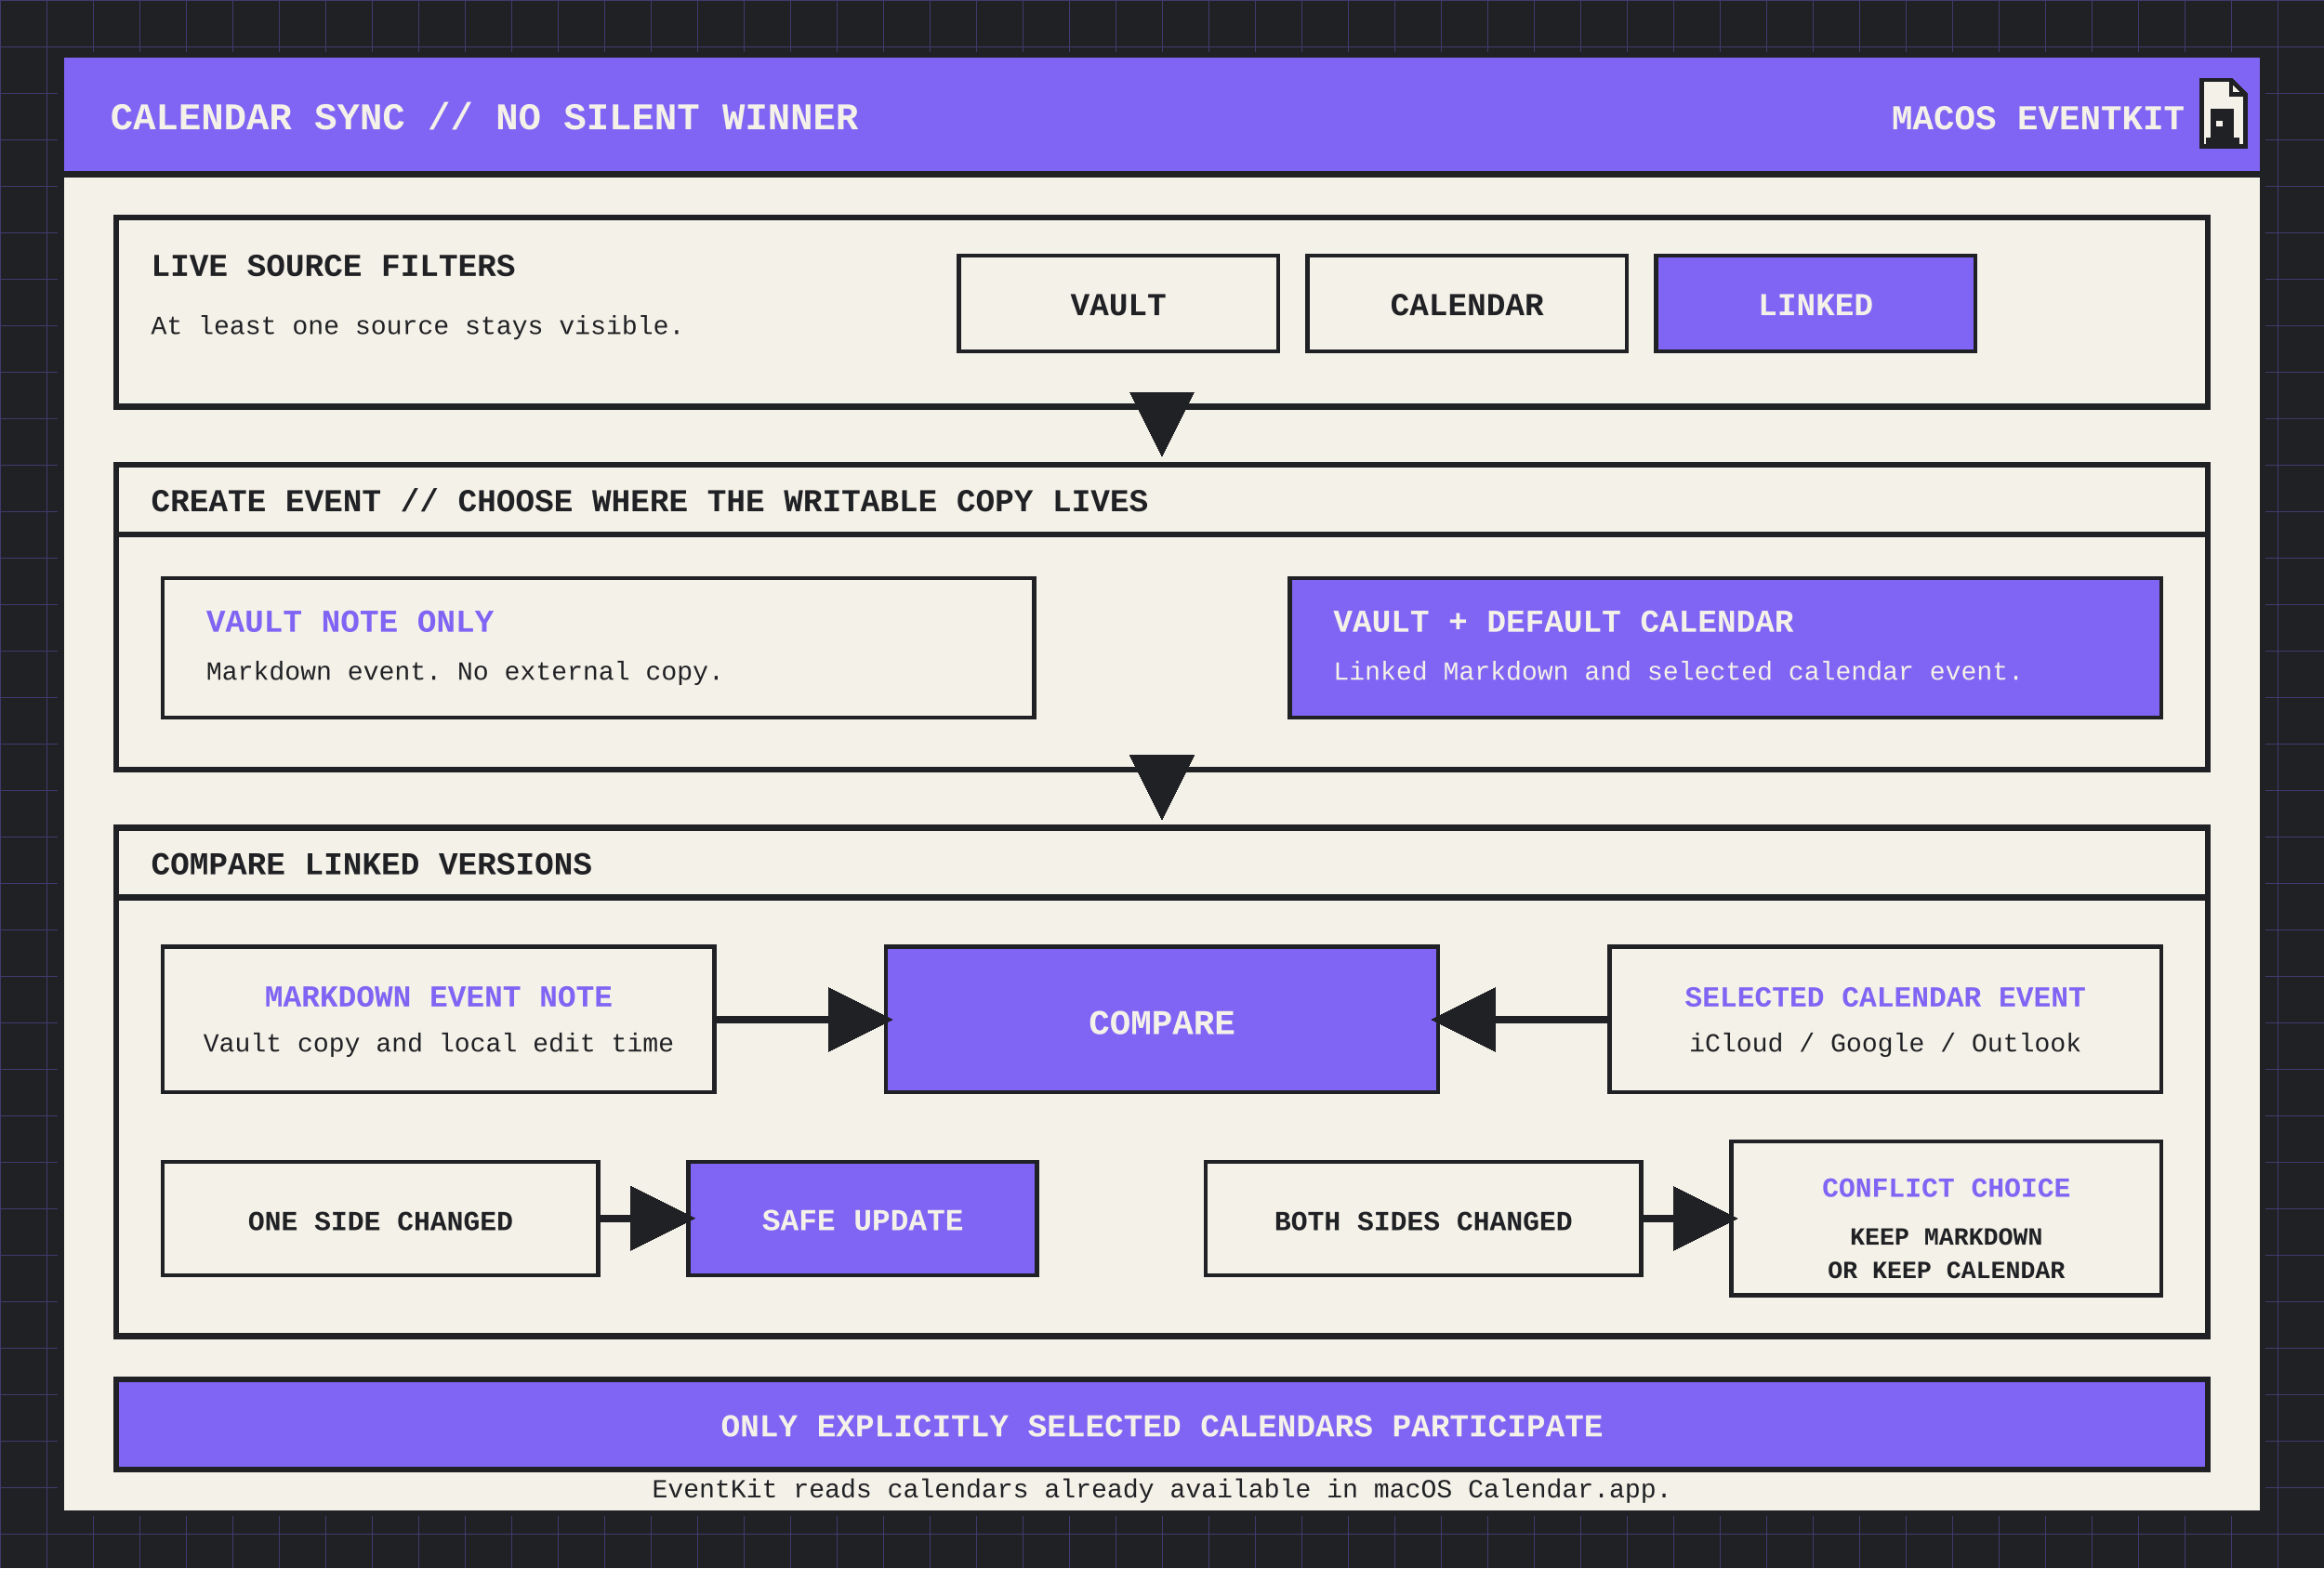
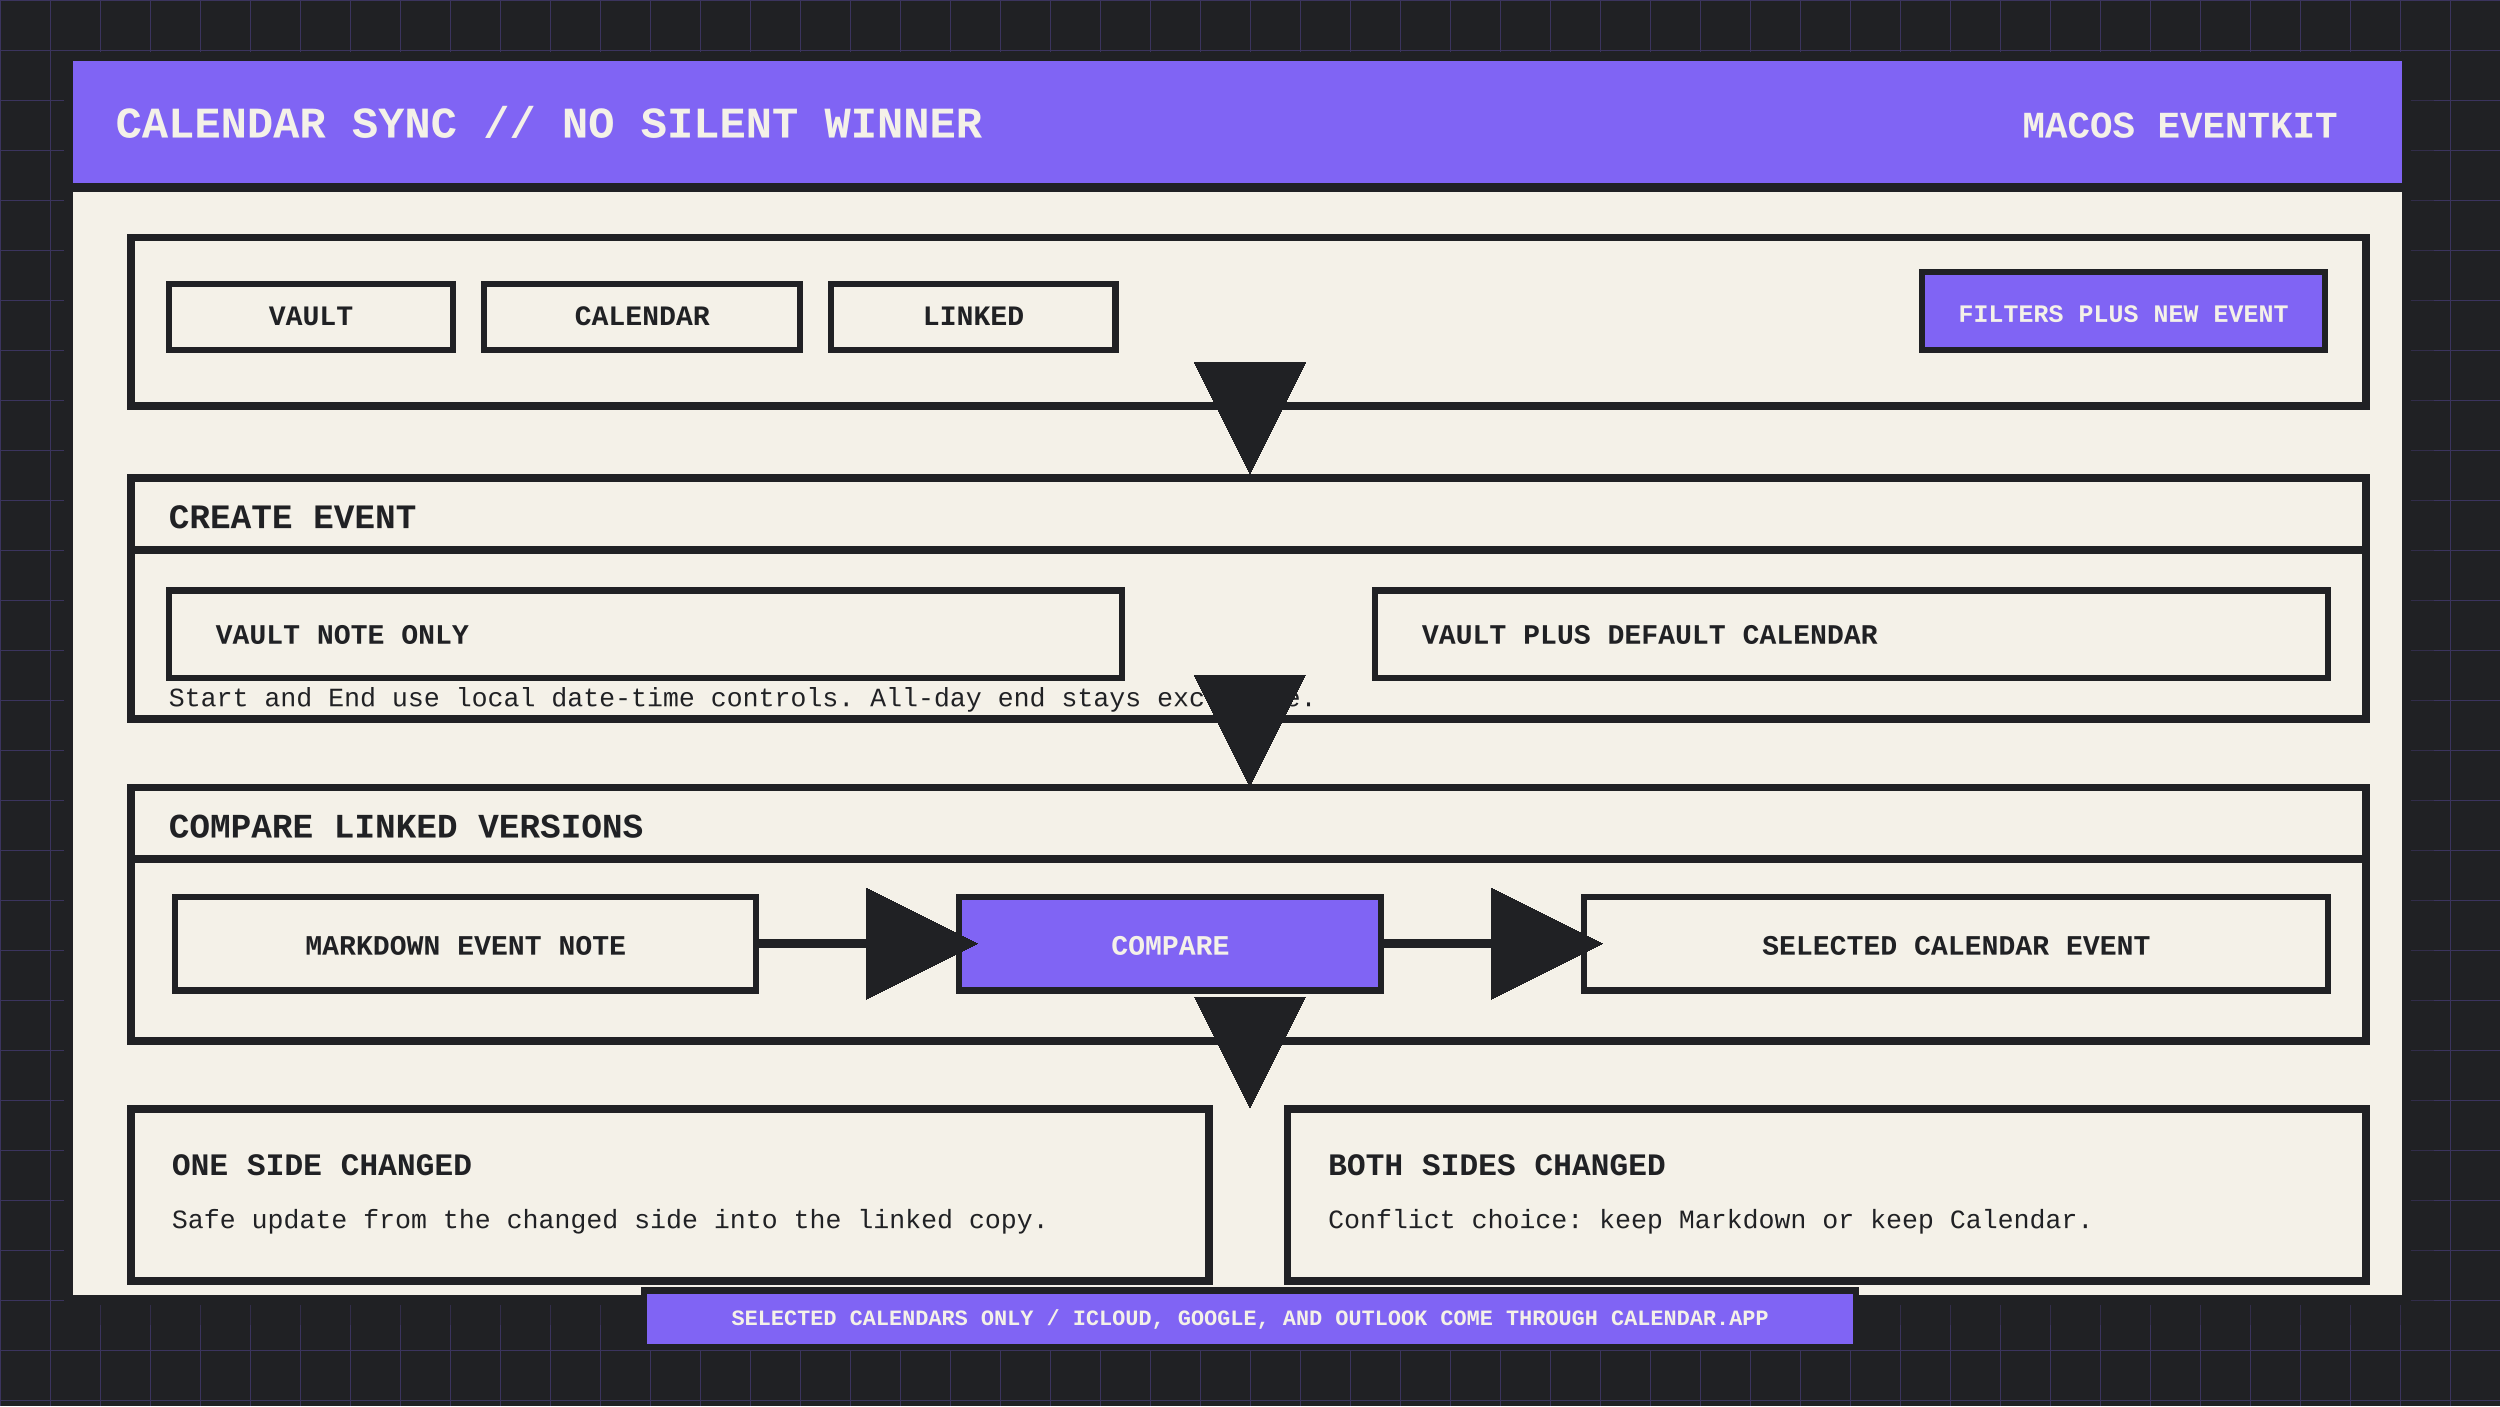
- <svg xmlns="http://www.w3.org/2000/svg" viewBox="0 0 1600 1080" role="img" aria-labelledby="title desc" shape-rendering="crispEdges">
+ <svg xmlns="http://www.w3.org/2000/svg" viewBox="0 0 1600 900" role="img" aria-labelledby="title-calendar desc-calendar" shape-rendering="crispEdges">
  <defs>
-     <pattern id="grid" width="32" height="32" patternUnits="userSpaceOnUse">
-       <path d="M32 0H0V32" fill="none" stroke="#8064F4" stroke-width="1" opacity="0.45" />
+     <pattern id="grid-calendar" width="32" height="32" patternUnits="userSpaceOnUse">
+       <path d="M32 0H0V32" fill="none" stroke="#8064F4" stroke-width="1" opacity="0.28" />
    </pattern>
-     <marker id="arrow" markerWidth="9" markerHeight="9" refX="8" refY="4.5" orient="auto" markerUnits="strokeWidth">
-       <path d="M0,0 L9,4.5 L0,9 z" fill="#202124" />
+     <marker id="arrow-calendar" markerWidth="12" markerHeight="12" refX="10" refY="6" orient="auto" markerUnits="strokeWidth">
+       <path d="M0 0L12 6L0 12Z" fill="#202124" />
    </marker>
  </defs>
-   <rect width="1600" height="1080" fill="#202124" />
-   <rect width="1600" height="1080" fill="url(#grid)" opacity="0.8" />
-   <rect x="42" y="38" width="1516" height="1004" fill="#F4F1E8" stroke="#202124" stroke-width="4" />
-   <rect x="42" y="38" width="1516" height="82" fill="#8064F4" stroke="#202124" stroke-width="4" />
-   <text x="76" y="89" font-family="Courier New, monospace" font-size="26" font-weight="700" fill="#F4F1E8">CALENDAR SYNC // NO SILENT WINNER</text>
-   <text x="1504" y="89" text-anchor="end" font-family="Courier New, monospace" font-size="24" font-weight="700" fill="#F4F1E8">MACOS EVENTKIT</text>
-   <path d="M1516 55H1536L1546 65V101H1516Z" fill="#F4F1E8" stroke="#202124" stroke-width="3" />
-   <path d="M1536 55V65H1546" fill="none" stroke="#202124" stroke-width="3" />
-   <path d="M1522 95V75H1538V95H1542V99H1519V95Z" fill="#202124" />
-   <rect x="1526" y="83" width="4" height="4" fill="#F4F1E8" />
-   <rect x="80" y="150" width="1440" height="130" fill="#F4F1E8" stroke="#202124" stroke-width="4" />
-   <text x="104" y="190" font-family="Courier New, monospace" font-size="22" font-weight="700" fill="#202124">LIVE SOURCE FILTERS</text>
-   <text x="104" y="230" font-family="Courier New, monospace" font-size="18" fill="#202124">At least one source stays visible.</text>
-   <rect x="660" y="176" width="220" height="66" fill="#F4F1E8" stroke="#202124" stroke-width="3" />
-   <rect x="900" y="176" width="220" height="66" fill="#F4F1E8" stroke="#202124" stroke-width="3" />
-   <rect x="1140" y="176" width="220" height="66" fill="#8064F4" stroke="#202124" stroke-width="3" />
-   <text x="770" y="217" text-anchor="middle" font-family="Courier New, monospace" font-size="22" font-weight="700" fill="#202124">VAULT</text>
-   <text x="1010" y="217" text-anchor="middle" font-family="Courier New, monospace" font-size="22" font-weight="700" fill="#202124">CALENDAR</text>
-   <text x="1250" y="217" text-anchor="middle" font-family="Courier New, monospace" font-size="22" font-weight="700" fill="#F4F1E8">LINKED</text>
-   <line x1="800" y1="280" x2="800" y2="310" stroke="#202124" stroke-width="5" marker-end="url(#arrow)" />
-   <rect x="80" y="320" width="1440" height="210" fill="#F4F1E8" stroke="#202124" stroke-width="4" />
-   <rect x="80" y="320" width="1440" height="48" fill="#F4F1E8" stroke="#202124" stroke-width="4" />
-   <text x="104" y="352" font-family="Courier New, monospace" font-size="22" font-weight="700" fill="#202124">CREATE EVENT // CHOOSE WHERE THE WRITABLE COPY LIVES</text>
-   <rect x="112" y="398" width="600" height="96" fill="#F4F1E8" stroke="#202124" stroke-width="3" />
-   <rect x="888" y="398" width="600" height="96" fill="#8064F4" stroke="#202124" stroke-width="3" />
-   <text x="142" y="435" font-family="Courier New, monospace" font-size="22" font-weight="700" fill="#8064F4">VAULT NOTE ONLY</text>
-   <text x="142" y="468" font-family="Courier New, monospace" font-size="18" fill="#202124">Markdown event. No external copy.</text>
-   <text x="918" y="435" font-family="Courier New, monospace" font-size="22" font-weight="700" fill="#F4F1E8">VAULT + DEFAULT CALENDAR</text>
-   <text x="918" y="468" font-family="Courier New, monospace" font-size="18" fill="#F4F1E8">Linked Markdown and selected calendar event.</text>
-   <line x1="800" y1="530" x2="800" y2="560" stroke="#202124" stroke-width="5" marker-end="url(#arrow)" />
-   <rect x="80" y="570" width="1440" height="350" fill="#F4F1E8" stroke="#202124" stroke-width="4" />
-   <rect x="80" y="570" width="1440" height="48" fill="#F4F1E8" stroke="#202124" stroke-width="4" />
-   <text x="104" y="602" font-family="Courier New, monospace" font-size="22" font-weight="700" fill="#202124">COMPARE LINKED VERSIONS</text>
-   <rect x="112" y="652" width="380" height="100" fill="#F4F1E8" stroke="#202124" stroke-width="3" />
-   <rect x="610" y="652" width="380" height="100" fill="#8064F4" stroke="#202124" stroke-width="3" />
-   <rect x="1108" y="652" width="380" height="100" fill="#F4F1E8" stroke="#202124" stroke-width="3" />
-   <text x="302" y="693" text-anchor="middle" font-family="Courier New, monospace" font-size="21" font-weight="700" fill="#8064F4">MARKDOWN EVENT NOTE</text>
-   <text x="302" y="724" text-anchor="middle" font-family="Courier New, monospace" font-size="18" fill="#202124">Vault copy and local edit time</text>
-   <text x="800" y="712" text-anchor="middle" font-family="Courier New, monospace" font-size="24" font-weight="700" fill="#F4F1E8">COMPARE</text>
-   <text x="1298" y="693" text-anchor="middle" font-family="Courier New, monospace" font-size="20" font-weight="700" fill="#8064F4">SELECTED CALENDAR EVENT</text>
-   <text x="1298" y="724" text-anchor="middle" font-family="Courier New, monospace" font-size="18" fill="#202124">iCloud / Google / Outlook</text>
-   <line x1="492" y1="702" x2="610" y2="702" stroke="#202124" stroke-width="5" marker-end="url(#arrow)" />
-   <line x1="1108" y1="702" x2="990" y2="702" stroke="#202124" stroke-width="5" marker-end="url(#arrow)" />
-   <rect x="112" y="800" width="300" height="78" fill="#F4F1E8" stroke="#202124" stroke-width="3" />
-   <rect x="474" y="800" width="240" height="78" fill="#8064F4" stroke="#202124" stroke-width="3" />
-   <rect x="830" y="800" width="300" height="78" fill="#F4F1E8" stroke="#202124" stroke-width="3" />
-   <rect x="1192" y="786" width="296" height="106" fill="#F4F1E8" stroke="#202124" stroke-width="3" />
-   <text x="262" y="847" text-anchor="middle" font-family="Courier New, monospace" font-size="19" font-weight="700" fill="#202124">ONE SIDE CHANGED</text>
-   <text x="594" y="847" text-anchor="middle" font-family="Courier New, monospace" font-size="21" font-weight="700" fill="#F4F1E8">SAFE UPDATE</text>
-   <text x="980" y="847" text-anchor="middle" font-family="Courier New, monospace" font-size="19" font-weight="700" fill="#202124">BOTH SIDES CHANGED</text>
-   <text x="1340" y="824" text-anchor="middle" font-family="Courier New, monospace" font-size="19" font-weight="700" fill="#8064F4">CONFLICT CHOICE</text>
-   <text x="1340" y="857" text-anchor="middle" font-family="Courier New, monospace" font-size="17" font-weight="700" fill="#202124">KEEP MARKDOWN</text>
-   <text x="1340" y="880" text-anchor="middle" font-family="Courier New, monospace" font-size="17" font-weight="700" fill="#202124">OR KEEP CALENDAR</text>
-   <line x1="412" y1="839" x2="474" y2="839" stroke="#202124" stroke-width="5" marker-end="url(#arrow)" />
-   <line x1="1130" y1="839" x2="1192" y2="839" stroke="#202124" stroke-width="5" marker-end="url(#arrow)" />
-   <rect x="80" y="950" width="1440" height="62" fill="#8064F4" stroke="#202124" stroke-width="4" />
-   <text x="800" y="989" text-anchor="middle" font-family="Courier New, monospace" font-size="22" font-weight="700" fill="#F4F1E8">ONLY EXPLICITLY SELECTED CALENDARS PARTICIPATE</text>
-   <text x="800" y="1031" text-anchor="middle" font-family="Courier New, monospace" font-size="18" fill="#202124">EventKit reads calendars already available in macOS Calendar.app.</text>
+   <rect width="1600" height="900" fill="#202124" />
+   <rect width="1600" height="900" fill="url(#grid-calendar)" />
+   <rect x="62" y="52" width="1496" height="796" fill="#202124" opacity="0.34" />
+   <rect x="44" y="36" width="1496" height="796" fill="#F4F1E8" stroke="#202124" stroke-width="6" />
+   <rect x="44" y="36" width="1496" height="84" fill="#8064F4" stroke="#202124" stroke-width="6" />
+   <text x="74" y="88" font-family="Courier New, monospace" font-size="28" font-weight="700" fill="#F4F1E8">CALENDAR SYNC // NO SILENT WINNER</text>
+   <text x="1496" y="88" text-anchor="end" font-family="Courier New, monospace" font-size="24" font-weight="700" fill="#F4F1E8">MACOS EVENTKIT</text>
+   <rect x="84" y="152" width="1430" height="108" fill="#F4F1E8" stroke="#202124" stroke-width="5" />
+   <rect x="108" y="182" width="182" height="42" fill="#F4F1E8" stroke="#202124" stroke-width="4" />
+   <rect x="310" y="182" width="202" height="42" fill="#F4F1E8" stroke="#202124" stroke-width="4" />
+   <rect x="532" y="182" width="182" height="42" fill="#F4F1E8" stroke="#202124" stroke-width="4" />
+   <rect x="1230" y="174" width="258" height="50" fill="#8064F4" stroke="#202124" stroke-width="4" />
+   <text x="199" y="208" text-anchor="middle" font-family="Courier New, monospace" font-size="18" font-weight="700" fill="#202124">VAULT</text>
+   <text x="411" y="208" text-anchor="middle" font-family="Courier New, monospace" font-size="18" font-weight="700" fill="#202124">CALENDAR</text>
+   <text x="623" y="208" text-anchor="middle" font-family="Courier New, monospace" font-size="18" font-weight="700" fill="#202124">LINKED</text>
+   <text x="1359" y="206" text-anchor="middle" font-family="Courier New, monospace" font-size="16" font-weight="700" fill="#F4F1E8">FILTERS PLUS NEW EVENT</text>
+   <line x1="800" y1="260" x2="800" y2="292" stroke="#202124" stroke-width="6" marker-end="url(#arrow-calendar)" />
+   <rect x="84" y="306" width="1430" height="154" fill="#F4F1E8" stroke="#202124" stroke-width="5" />
+   <rect x="84" y="306" width="1430" height="46" fill="#F4F1E8" stroke="#202124" stroke-width="5" />
+   <text x="108" y="338" font-family="Courier New, monospace" font-size="22" font-weight="700" fill="#202124">CREATE EVENT</text>
+   <rect x="108" y="378" width="610" height="56" fill="#F4F1E8" stroke="#202124" stroke-width="4" />
+   <rect x="880" y="378" width="610" height="56" fill="#F4F1E8" stroke="#202124" stroke-width="4" />
+   <text x="138" y="412" font-family="Courier New, monospace" font-size="18" font-weight="700" fill="#202124">VAULT NOTE ONLY</text>
+   <text x="910" y="412" font-family="Courier New, monospace" font-size="18" font-weight="700" fill="#202124">VAULT PLUS DEFAULT CALENDAR</text>
+   <text x="108" y="452" font-family="Courier New, monospace" font-size="17" fill="#202124">Start and End use local date-time controls. All-day end stays exclusive.</text>
+   <line x1="800" y1="460" x2="800" y2="492" stroke="#202124" stroke-width="6" marker-end="url(#arrow-calendar)" />
+   <rect x="84" y="504" width="1430" height="162" fill="#F4F1E8" stroke="#202124" stroke-width="5" />
+   <rect x="84" y="504" width="1430" height="46" fill="#F4F1E8" stroke="#202124" stroke-width="5" />
+   <text x="108" y="536" font-family="Courier New, monospace" font-size="22" font-weight="700" fill="#202124">COMPARE LINKED VERSIONS</text>
+   <rect x="112" y="574" width="372" height="60" fill="#F4F1E8" stroke="#202124" stroke-width="4" />
+   <rect x="614" y="574" width="270" height="60" fill="#8064F4" stroke="#202124" stroke-width="4" />
+   <rect x="1014" y="574" width="476" height="60" fill="#F4F1E8" stroke="#202124" stroke-width="4" />
+   <text x="298" y="611" text-anchor="middle" font-family="Courier New, monospace" font-size="18" font-weight="700" fill="#202124">MARKDOWN EVENT NOTE</text>
+   <text x="749" y="611" text-anchor="middle" font-family="Courier New, monospace" font-size="18" font-weight="700" fill="#F4F1E8">COMPARE</text>
+   <text x="1252" y="611" text-anchor="middle" font-family="Courier New, monospace" font-size="18" font-weight="700" fill="#202124">SELECTED CALENDAR EVENT</text>
+   <line x1="484" y1="604" x2="614" y2="604" stroke="#202124" stroke-width="6" marker-end="url(#arrow-calendar)" />
+   <line x1="884" y1="604" x2="1014" y2="604" stroke="#202124" stroke-width="6" marker-end="url(#arrow-calendar)" />
+   <line x1="800" y1="666" x2="800" y2="698" stroke="#202124" stroke-width="6" marker-end="url(#arrow-calendar)" />
+   <rect x="84" y="710" width="690" height="110" fill="#F4F1E8" stroke="#202124" stroke-width="5" />
+   <rect x="824" y="710" width="690" height="110" fill="#F4F1E8" stroke="#202124" stroke-width="5" />
+   <text x="110" y="752" font-family="Courier New, monospace" font-size="20" font-weight="700" fill="#202124">ONE SIDE CHANGED</text>
+   <text x="110" y="786" font-family="Courier New, monospace" font-size="17" fill="#202124">Safe update from the changed side into the linked copy.</text>
+   <text x="850" y="752" font-family="Courier New, monospace" font-size="20" font-weight="700" fill="#202124">BOTH SIDES CHANGED</text>
+   <text x="850" y="786" font-family="Courier New, monospace" font-size="17" fill="#202124">Conflict choice: keep Markdown or keep Calendar.</text>
+   <rect x="412" y="826" width="776" height="36" fill="#8064F4" stroke="#202124" stroke-width="4" />
+   <text x="800" y="848" text-anchor="middle" font-family="Courier New, monospace" font-size="14" font-weight="700" fill="#F4F1E8">SELECTED CALENDARS ONLY  /  ICLOUD, GOOGLE, AND OUTLOOK COME THROUGH CALENDAR.APP</text>
</svg>
